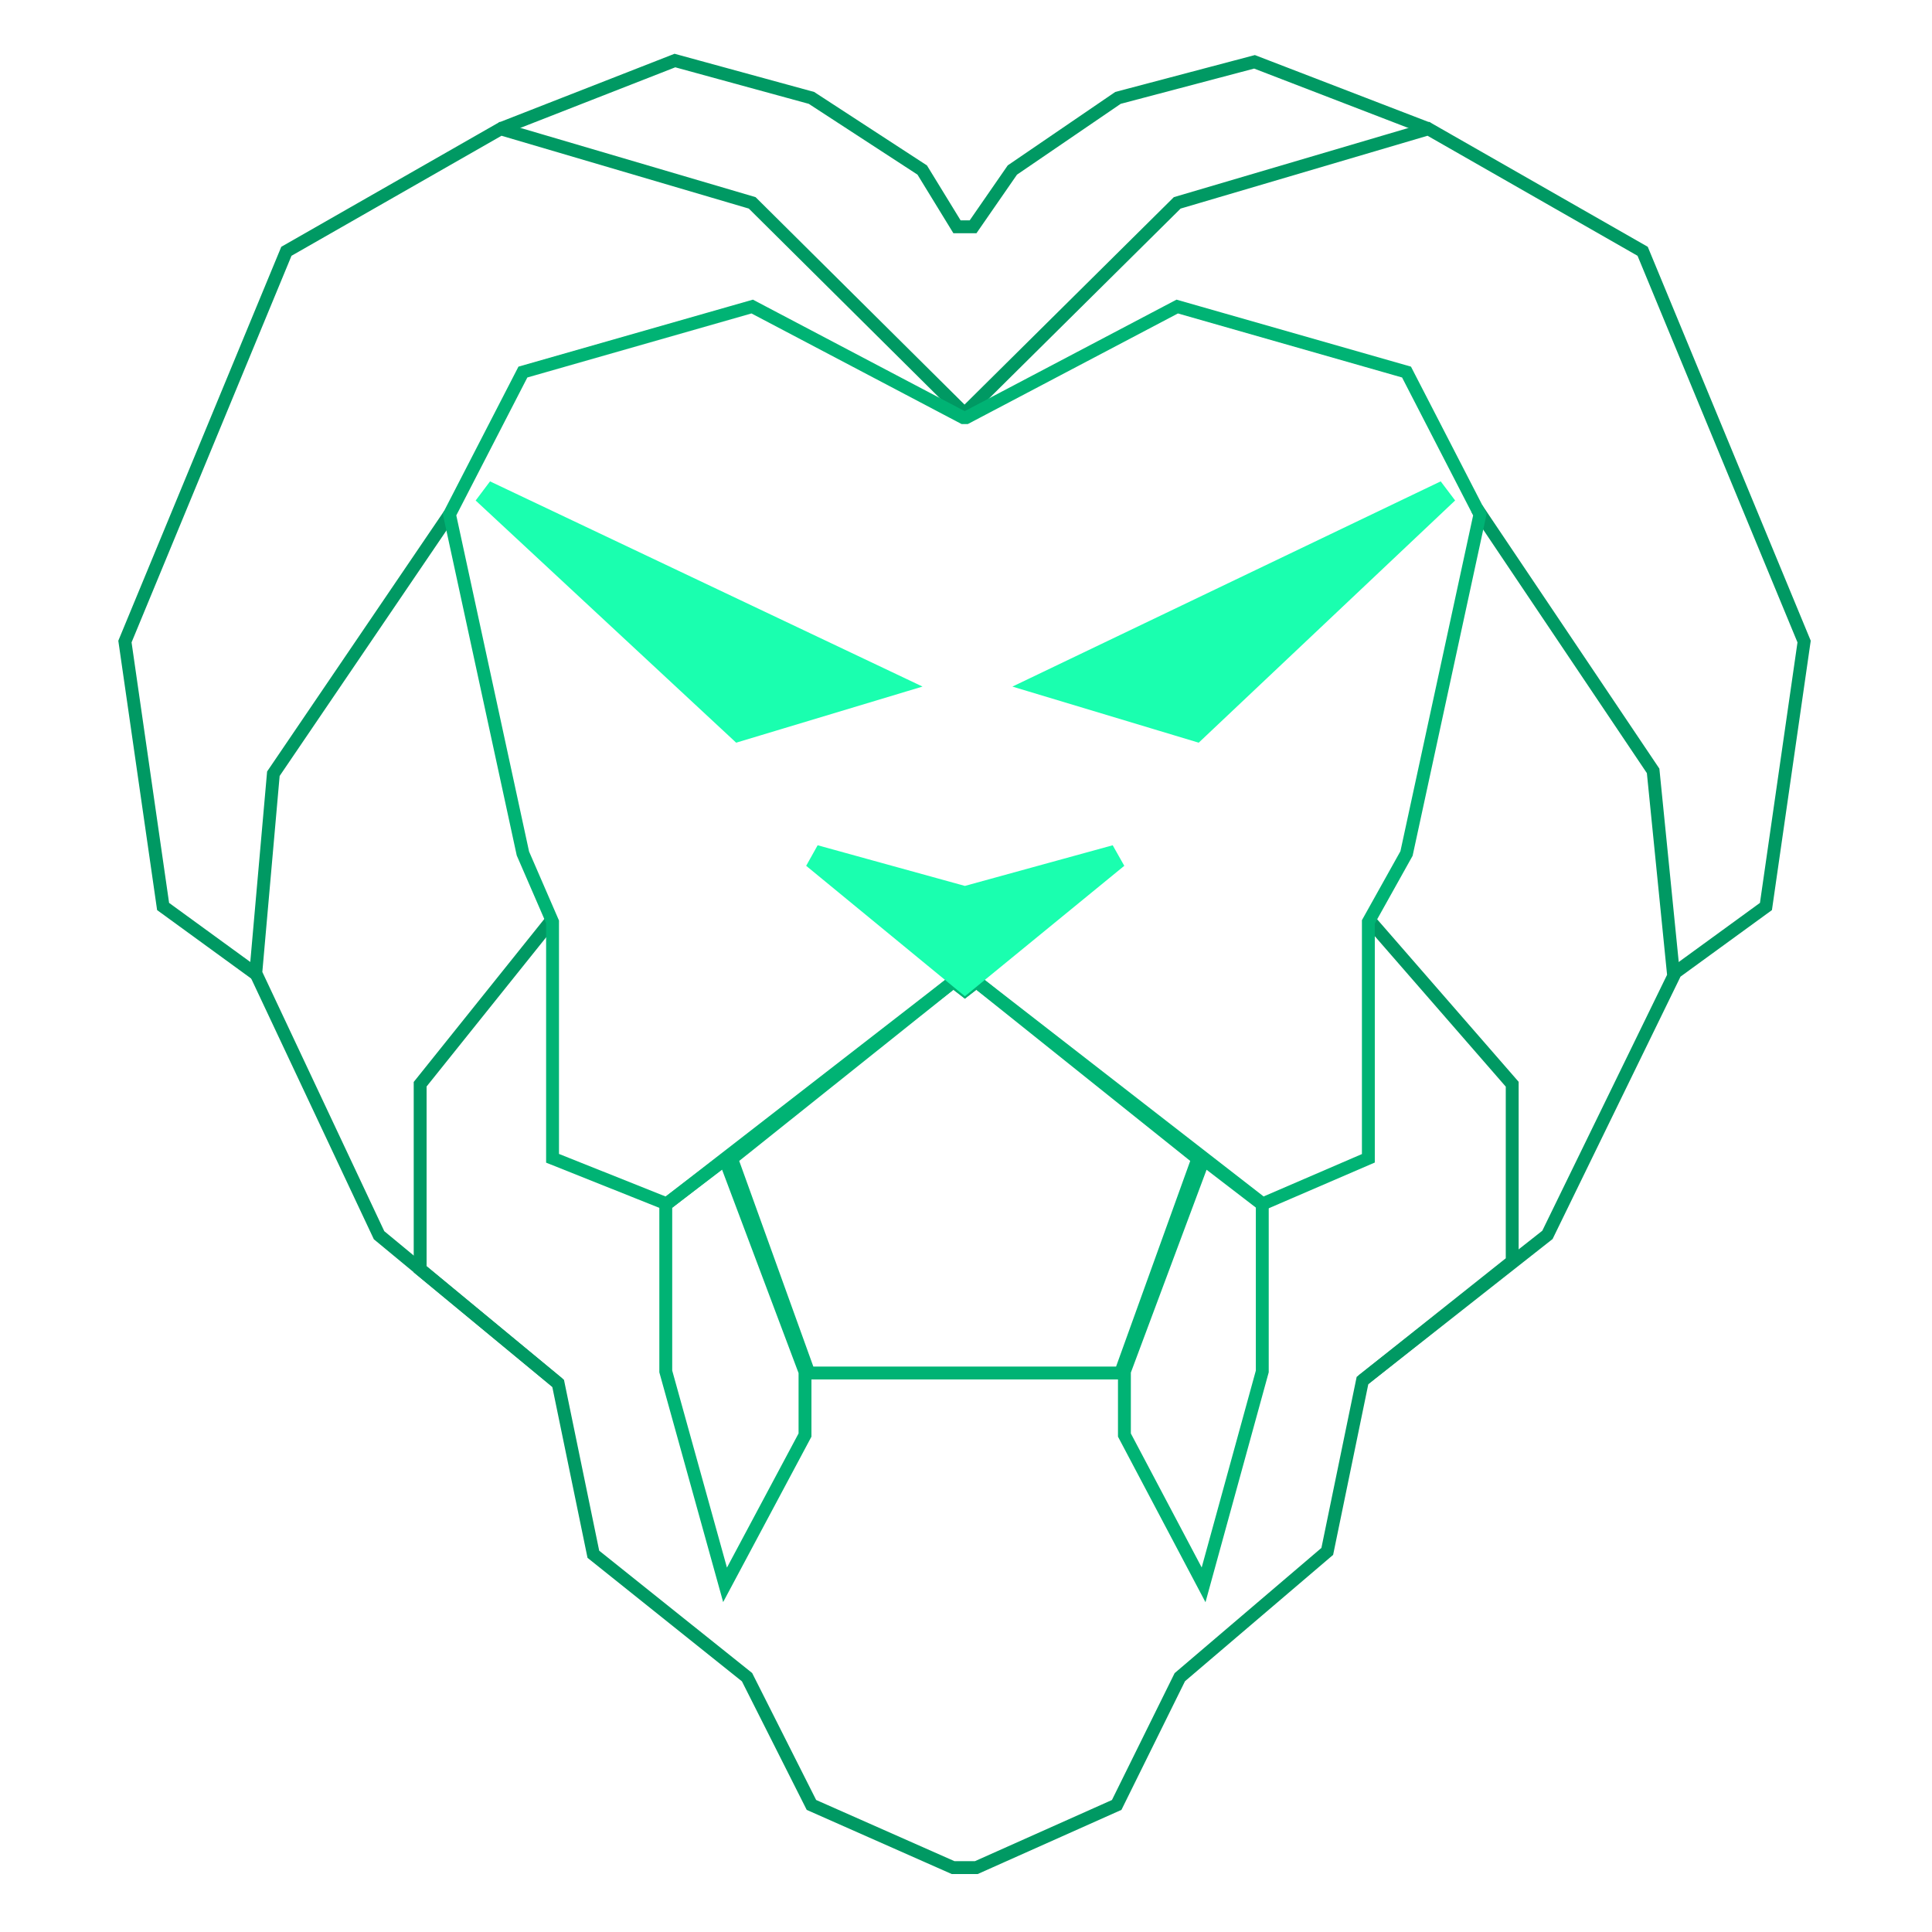
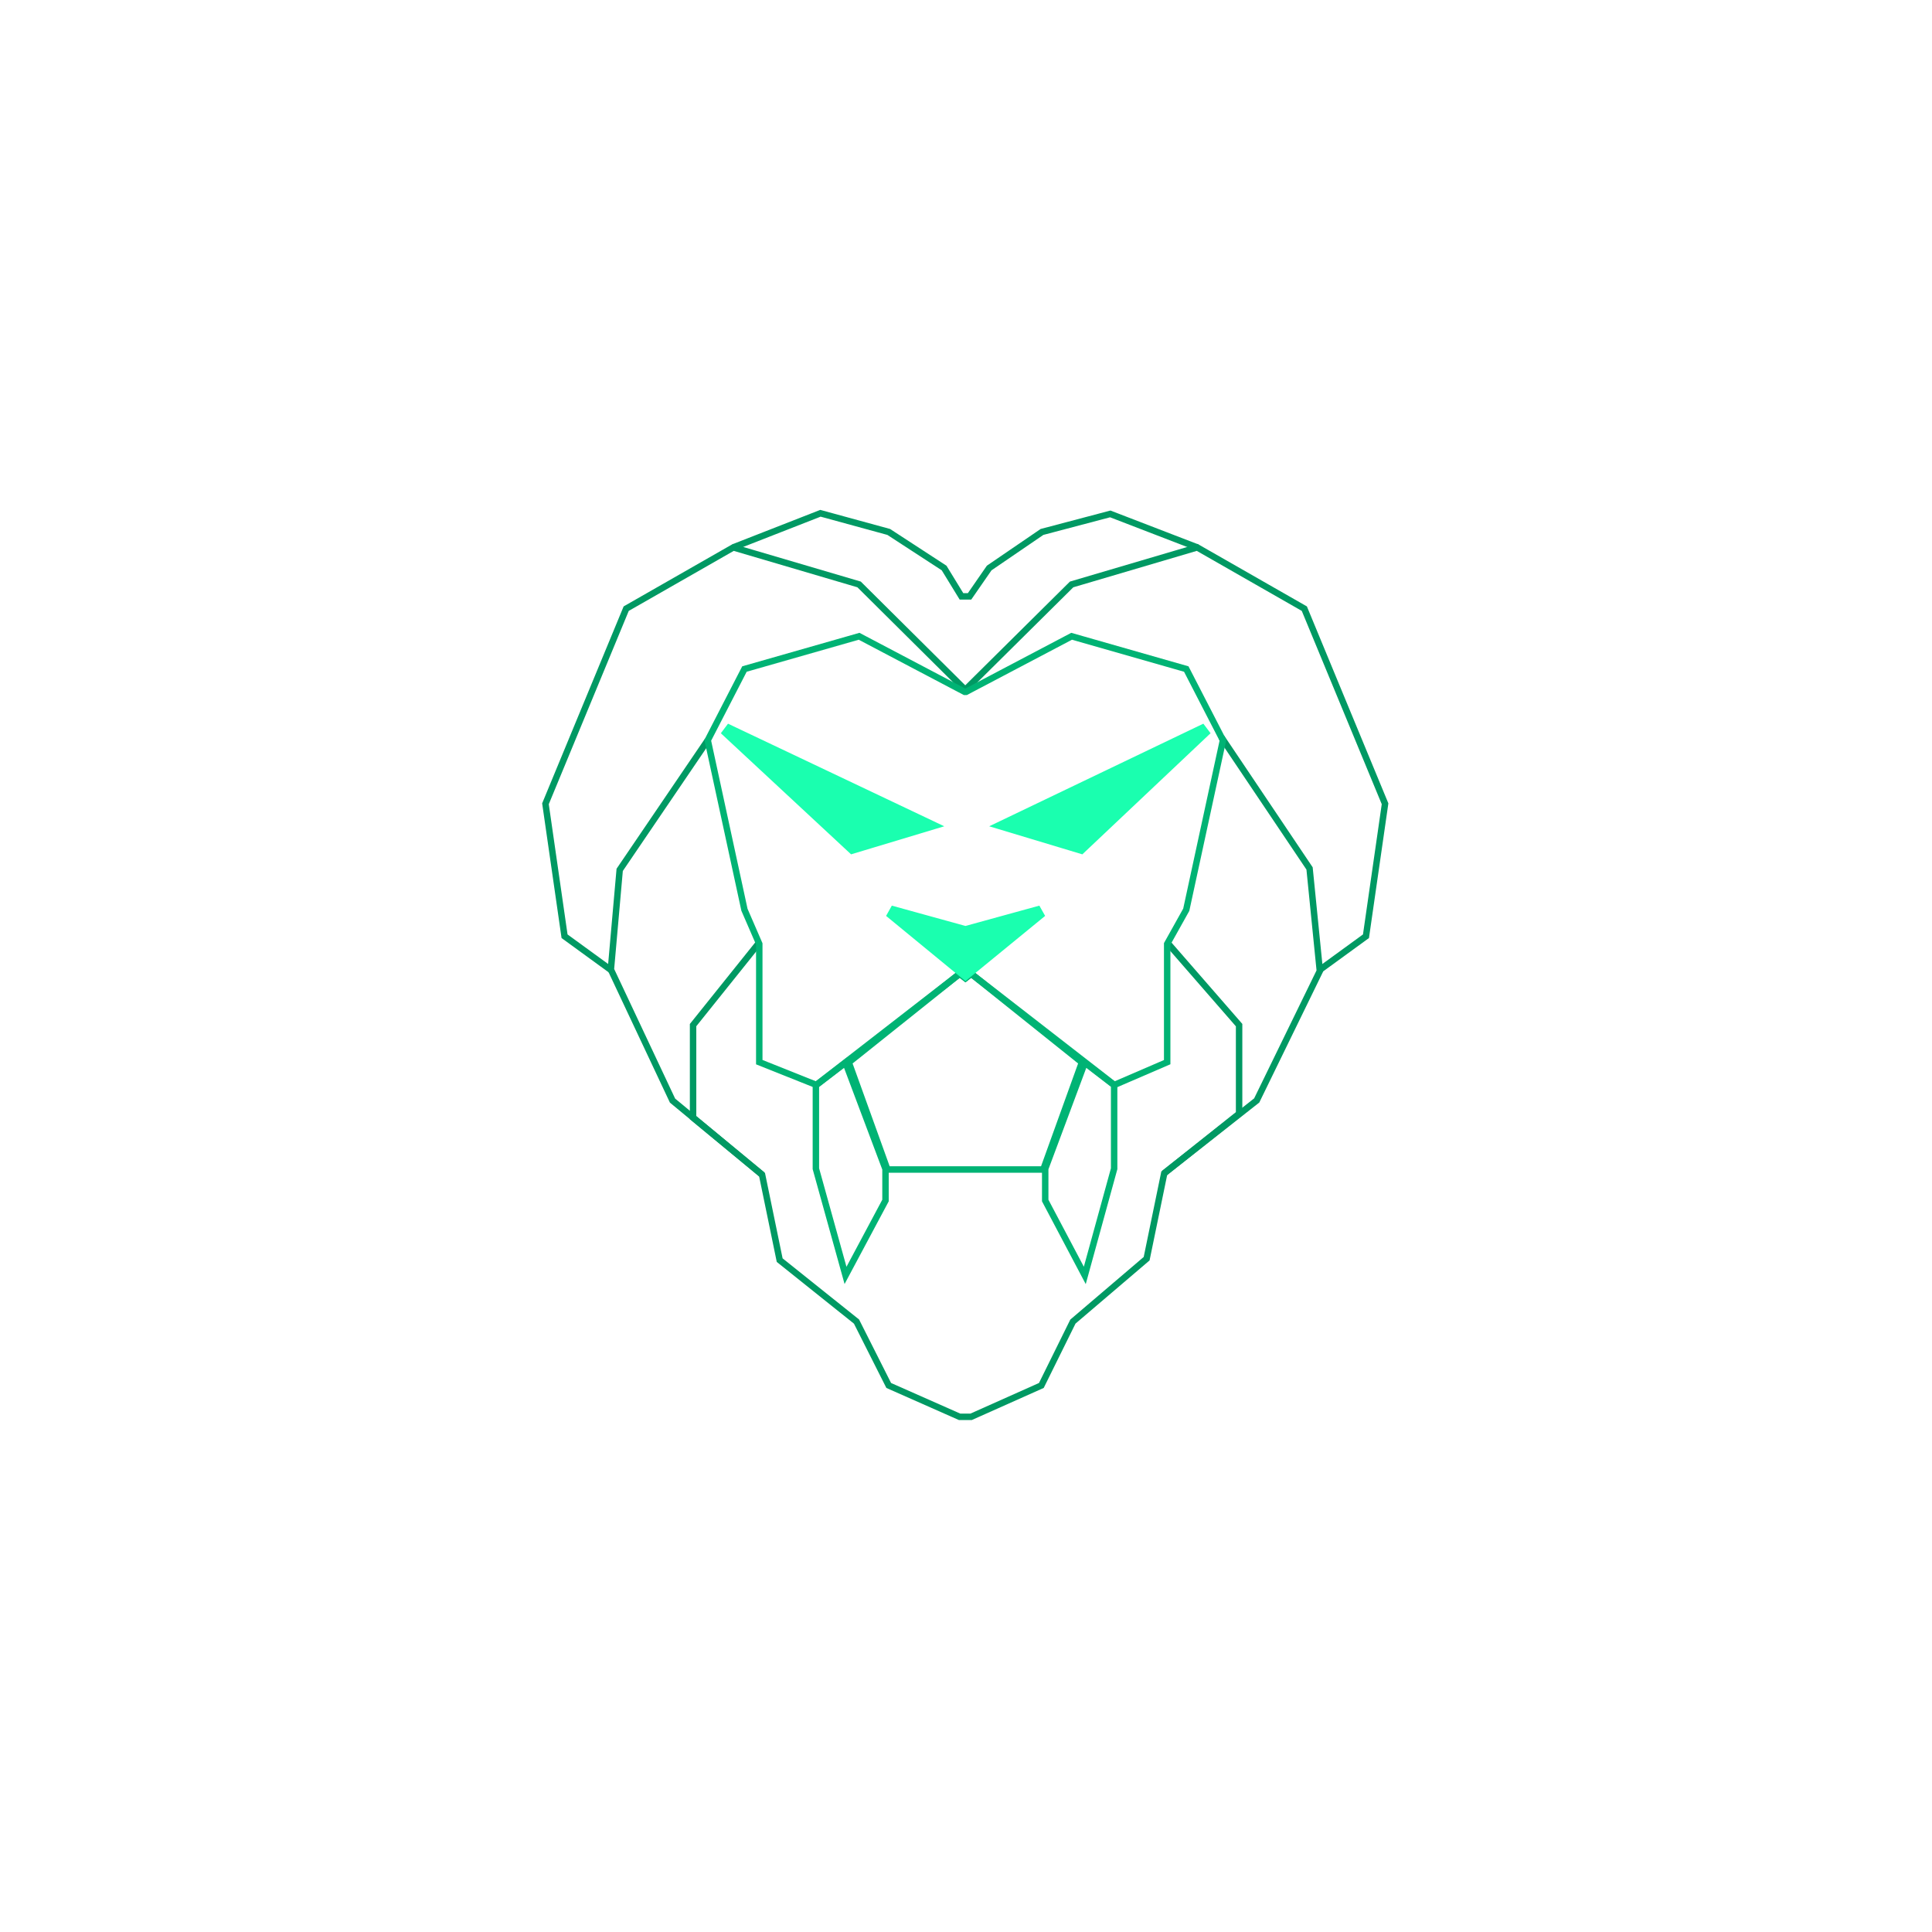
- <svg xmlns="http://www.w3.org/2000/svg" width="750" height="750" viewBox="0 0 750 750" fill="none">
-   <g id="logo">
-     <g id="hair">
-       <path id="hair_lower" d="M214.5 356.758L163.104 420.896V492.763L216.666 537.009L230.34 603.361L290 651.078L315 700.674L370 725.003H379L433.5 700.674L458 651.078L515.242 602.254L528.916 535.904L587.037 489.676V420.896L531.197 356.758" stroke="#009963" stroke-width="5" />
-       <path id="hair_mid" d="M174.5 199.727L106.124 300.359L99.287 377.768L147.15 479.507L216.666 537.01M573.361 197.516L641.74 299.253L649.714 378.875L600.712 479.384L528.916 535.904" stroke="#009963" stroke-width="5" />
-       <path id="hair_upper" d="M649.071 378.437L685.537 351.896L700.354 249.052L637.675 97.551L554.484 50L457 78.752L374.428 160.584L292 78.752L194.37 50L111.178 97.551L48.5 249.052L63.315 351.896L99.782 378.437" stroke="#009963" stroke-width="5" />
-       <path id="hair_top" d="M194.5 49.9L262 23.5L315 38L358 66L371.5 88.033H377.755L393 66L434 38L487 24L554.5 50" stroke="#009963" stroke-width="5" />
-     </g>
-     <g id="eyes">
-       <path id="eye_R" d="M464.669 285.5L561.537 194L558.516 190L399.916 266L464.669 285.5Z" fill="#1AFFAF" stroke="#1AFFAF" stroke-width="5" />
-       <path id="eye_L" d="M286.432 285.5L351.185 266L191 190L188 194L286.432 285.5Z" fill="#1AFFAF" stroke="#1AFFAF" stroke-width="5" />
-     </g>
-     <g id="head">
-       <path id="mouth" d="M313.982 533L284 449.834L370.169 381L374.566 384.51L378.964 381L465 449.834L435.017 533H313.982Z" stroke="#00B374" stroke-width="5" />
-       <path id="face" d="M292 119L373.93 162.129H375.072L457 119L546.011 144.435L574.5 199.727L546.011 331.322L531.197 357.864V449.649L490.17 467.342L379.082 381.085L374.569 384.503L370.056 381.085L258.831 467.342L214.5 449.649V357.864L202.99 331.322L174.5 199.727L202.99 144.435L292 119Z" stroke="#00B374" stroke-width="5" />
-       <path id="nose" d="M318.638 331.059L316.156 335.503L374.569 383.503L433.236 335.503L430.729 331.059L374.569 346.503L318.638 331.059Z" fill="#1AFFAF" stroke="#1AFFAF" stroke-width="5" />
-     </g>
-     <g id="teeth">
-       <path id="teeth_R" d="M490.017 467.548L467.231 450.052L436.497 532.386V557.086L467.231 615.235L490.017 532.386V467.548Z" stroke="#00B374" stroke-width="5" />
-       <path id="teeth_L" d="M258.452 467.587L281.464 450.052L312.502 532.568V557.086L281.464 615.235L258.452 532.386V467.587Z" stroke="#00B374" stroke-width="5" />
+ <svg xmlns="http://www.w3.org/2000/svg" width="500" height="500" viewBox="0 0 750 750" fill="none">
+   <g transform="translate(187.5, 187.5) scale(0.5)">
+     <g id="logo">
+       <g id="hair">
+         <path id="hair_lower" d="M214.5 356.758L163.104 420.896V492.763L216.666 537.009L230.34 603.361L290 651.078L315 700.674L370 725.003H379L433.5 700.674L458 651.078L515.242 602.254L528.916 535.904L587.037 489.676V420.896L531.197 356.758" stroke="#009963" stroke-width="5" />
+         <path id="hair_mid" d="M174.5 199.727L106.124 300.359L99.287 377.768L147.15 479.507L216.666 537.01M573.361 197.516L641.74 299.253L649.714 378.875L600.712 479.384L528.916 535.904" stroke="#009963" stroke-width="5" />
+         <path id="hair_upper" d="M649.071 378.437L685.537 351.896L700.354 249.052L637.675 97.551L554.484 50L457 78.752L374.428 160.584L292 78.752L194.37 50L111.178 97.551L48.5 249.052L63.315 351.896L99.782 378.437" stroke="#009963" stroke-width="5" />
+         <path id="hair_top" d="M194.5 49.9L262 23.5L315 38L358 66L371.5 88.033H377.755L393 66L434 38L487 24L554.5 50" stroke="#009963" stroke-width="5" />
+       </g>
+       <g id="eyes">
+         <path id="eye_R" d="M464.669 285.5L561.537 194L558.516 190L399.916 266L464.669 285.5Z" fill="#1AFFAF" stroke="#1AFFAF" stroke-width="5" />
+         <path id="eye_L" d="M286.432 285.5L351.185 266L191 190L188 194L286.432 285.5Z" fill="#1AFFAF" stroke="#1AFFAF" stroke-width="5" />
+       </g>
+       <g id="head">
+         <path id="mouth" d="M313.982 533L284 449.834L370.169 381L374.566 384.51L378.964 381L465 449.834L435.017 533H313.982Z" stroke="#00B374" stroke-width="5" />
+         <path id="face" d="M292 119L373.93 162.129H375.072L457 119L546.011 144.435L574.5 199.727L546.011 331.322L531.197 357.864V449.649L490.17 467.342L379.082 381.085L374.569 384.503L370.056 381.085L258.831 467.342L214.5 449.649V357.864L202.99 331.322L174.5 199.727L202.99 144.435L292 119Z" stroke="#00B374" stroke-width="5" />
+         <path id="nose" d="M318.638 331.059L316.156 335.503L374.569 383.503L433.236 335.503L430.729 331.059L374.569 346.503L318.638 331.059Z" fill="#1AFFAF" stroke="#1AFFAF" stroke-width="5" />
+       </g>
+       <g id="teeth">
+         <path id="teeth_R" d="M490.017 467.548L467.231 450.052L436.497 532.386V557.086L467.231 615.235L490.017 532.386V467.548Z" stroke="#00B374" stroke-width="5" />
+         <path id="teeth_L" d="M258.452 467.587L281.464 450.052L312.502 532.568V557.086L281.464 615.235L258.452 532.386V467.587Z" stroke="#00B374" stroke-width="5" />
+       </g>
    </g>
  </g>
</svg>
